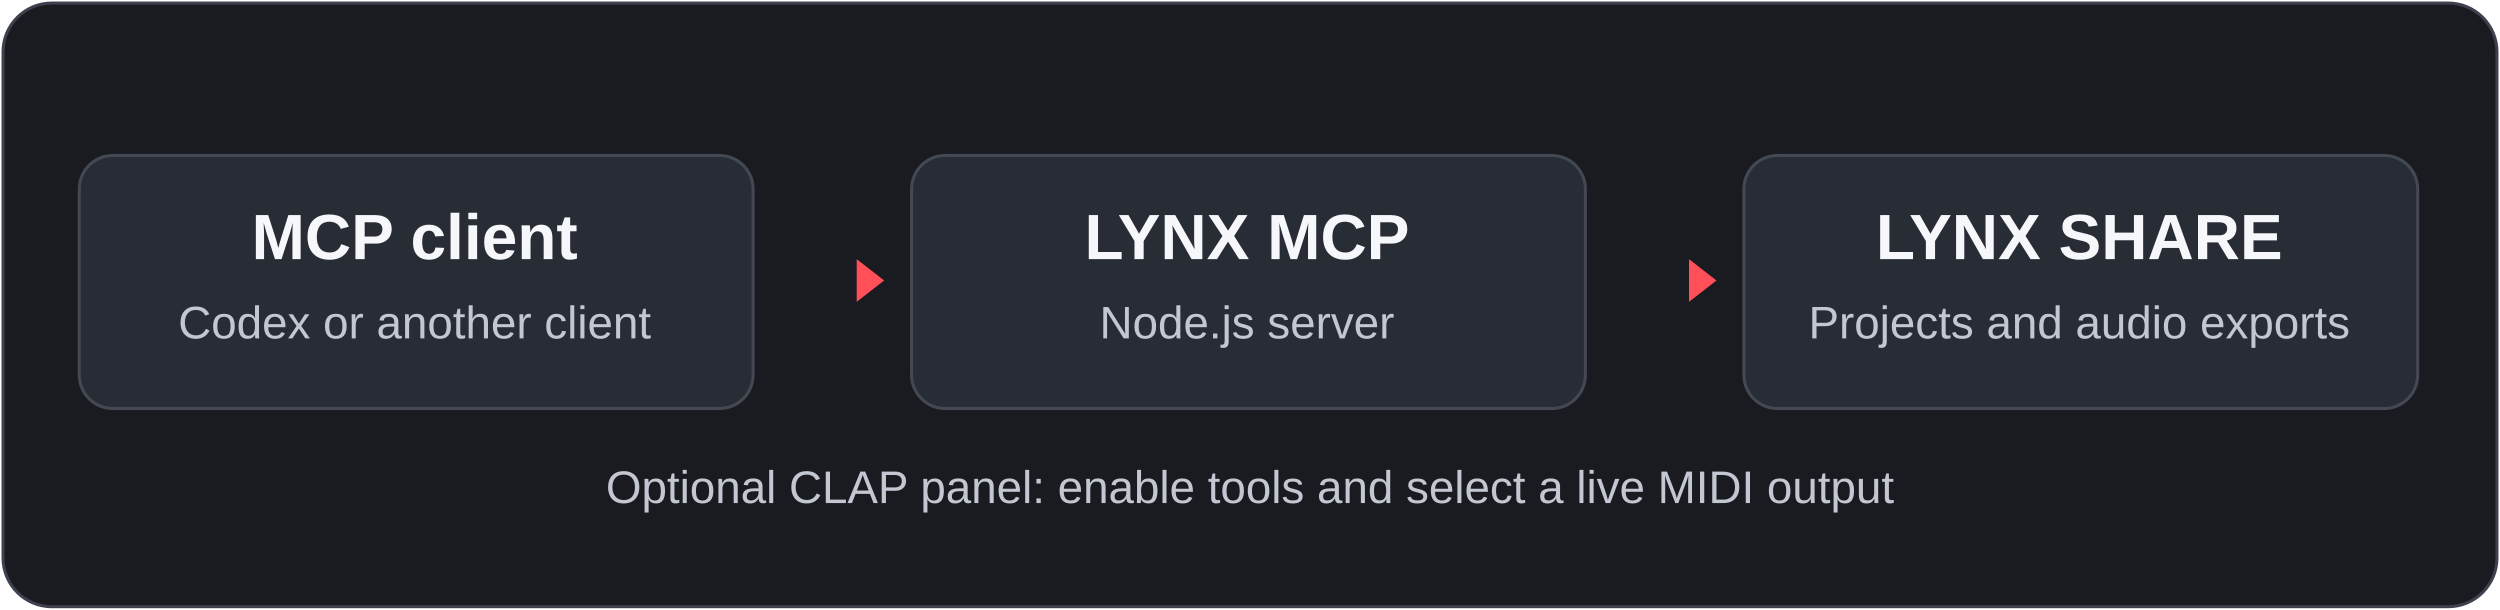
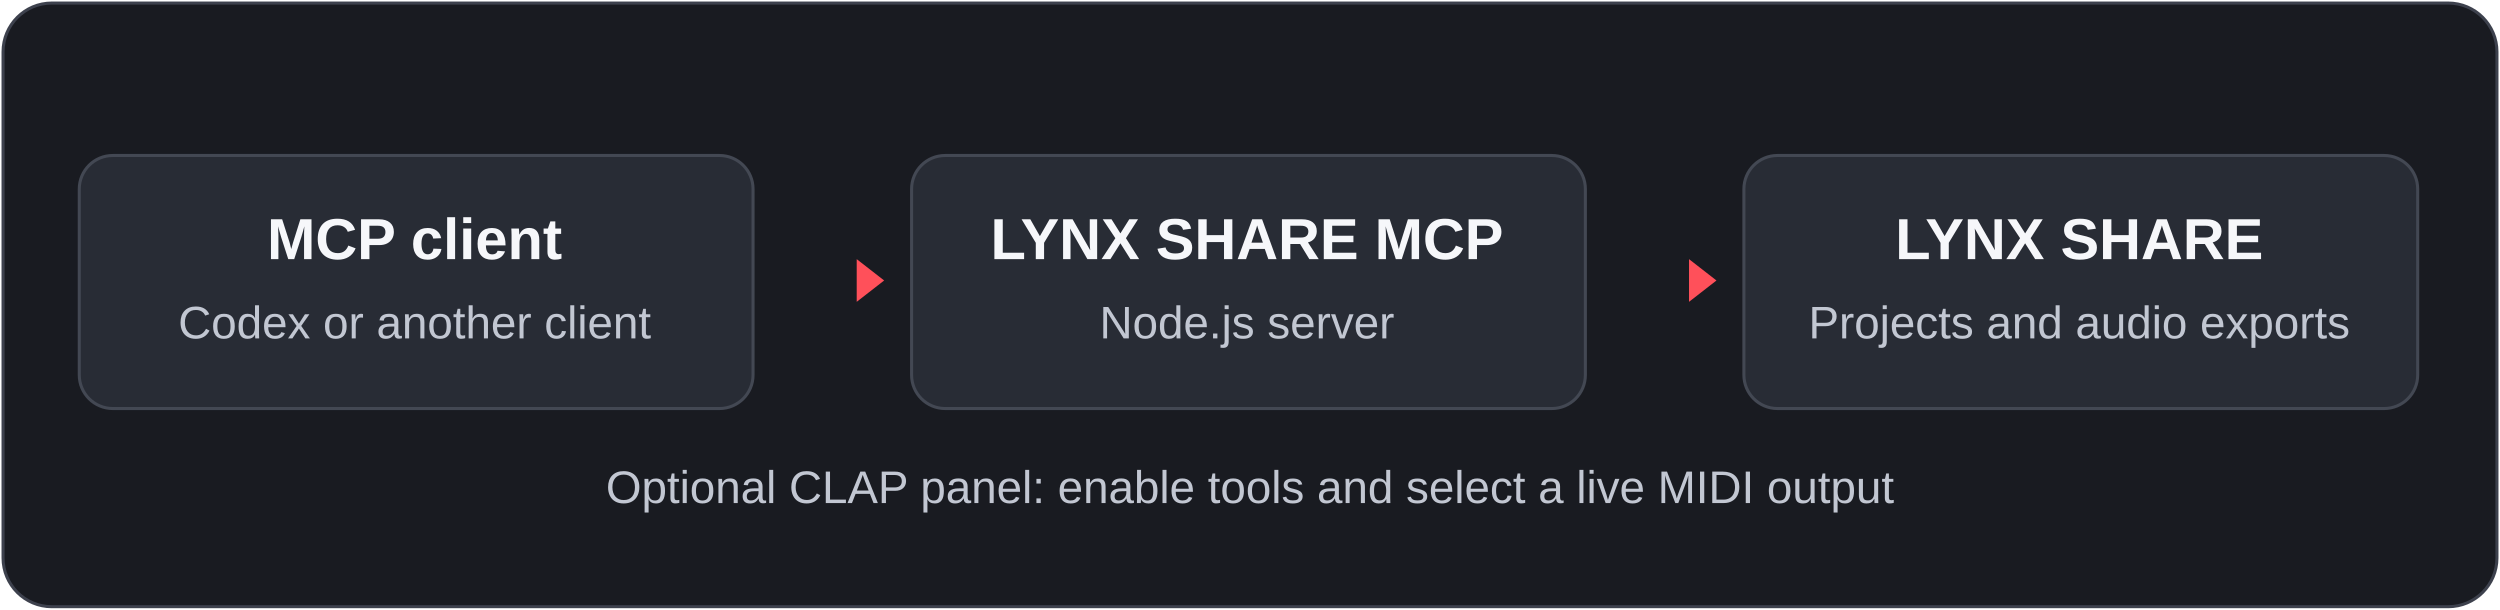
<svg xmlns="http://www.w3.org/2000/svg" viewBox="0 0 820 200">
  <rect x="1" y="1" width="818" height="198" rx="16" fill="#191b21" stroke="#3d414d" />
  <g fill="#282c35" stroke="#434853">
    <rect x="26" y="51" width="221" height="83" rx="11" />
    <rect x="299" y="51" width="221" height="83" rx="11" />
    <rect x="572" y="51" width="221" height="83" rx="11" />
  </g>
  <g fill="#ff505a">
    <path d="M256 92h34l-9-7v14l9-7z" />
    <path d="M529 92h34l-9-7v14l9-7z" />
  </g>
  <g text-anchor="middle" font-family="Segoe UI,Arial,sans-serif">
-     <g font-size="21" font-weight="700" fill="#f6f7fa">
+     <g font-size="19" font-weight="700" fill="#f6f7fa">
      <text x="136" y="85">MCP client</text>
-       <text x="409" y="85">LYNX MCP</text>
+       <text x="409" y="85">LYNX SHARE MCP</text>
      <text x="682" y="85">LYNX SHARE</text>
    </g>
    <g font-size="15" fill="#c2c7d2">
      <text x="136" y="111">Codex or another client</text>
      <text x="409" y="111">Node.js server</text>
      <text x="682" y="111">Projects and audio exports</text>
      <text x="410" y="165">Optional CLAP panel: enable tools and select a live MIDI output</text>
    </g>
  </g>
</svg>
